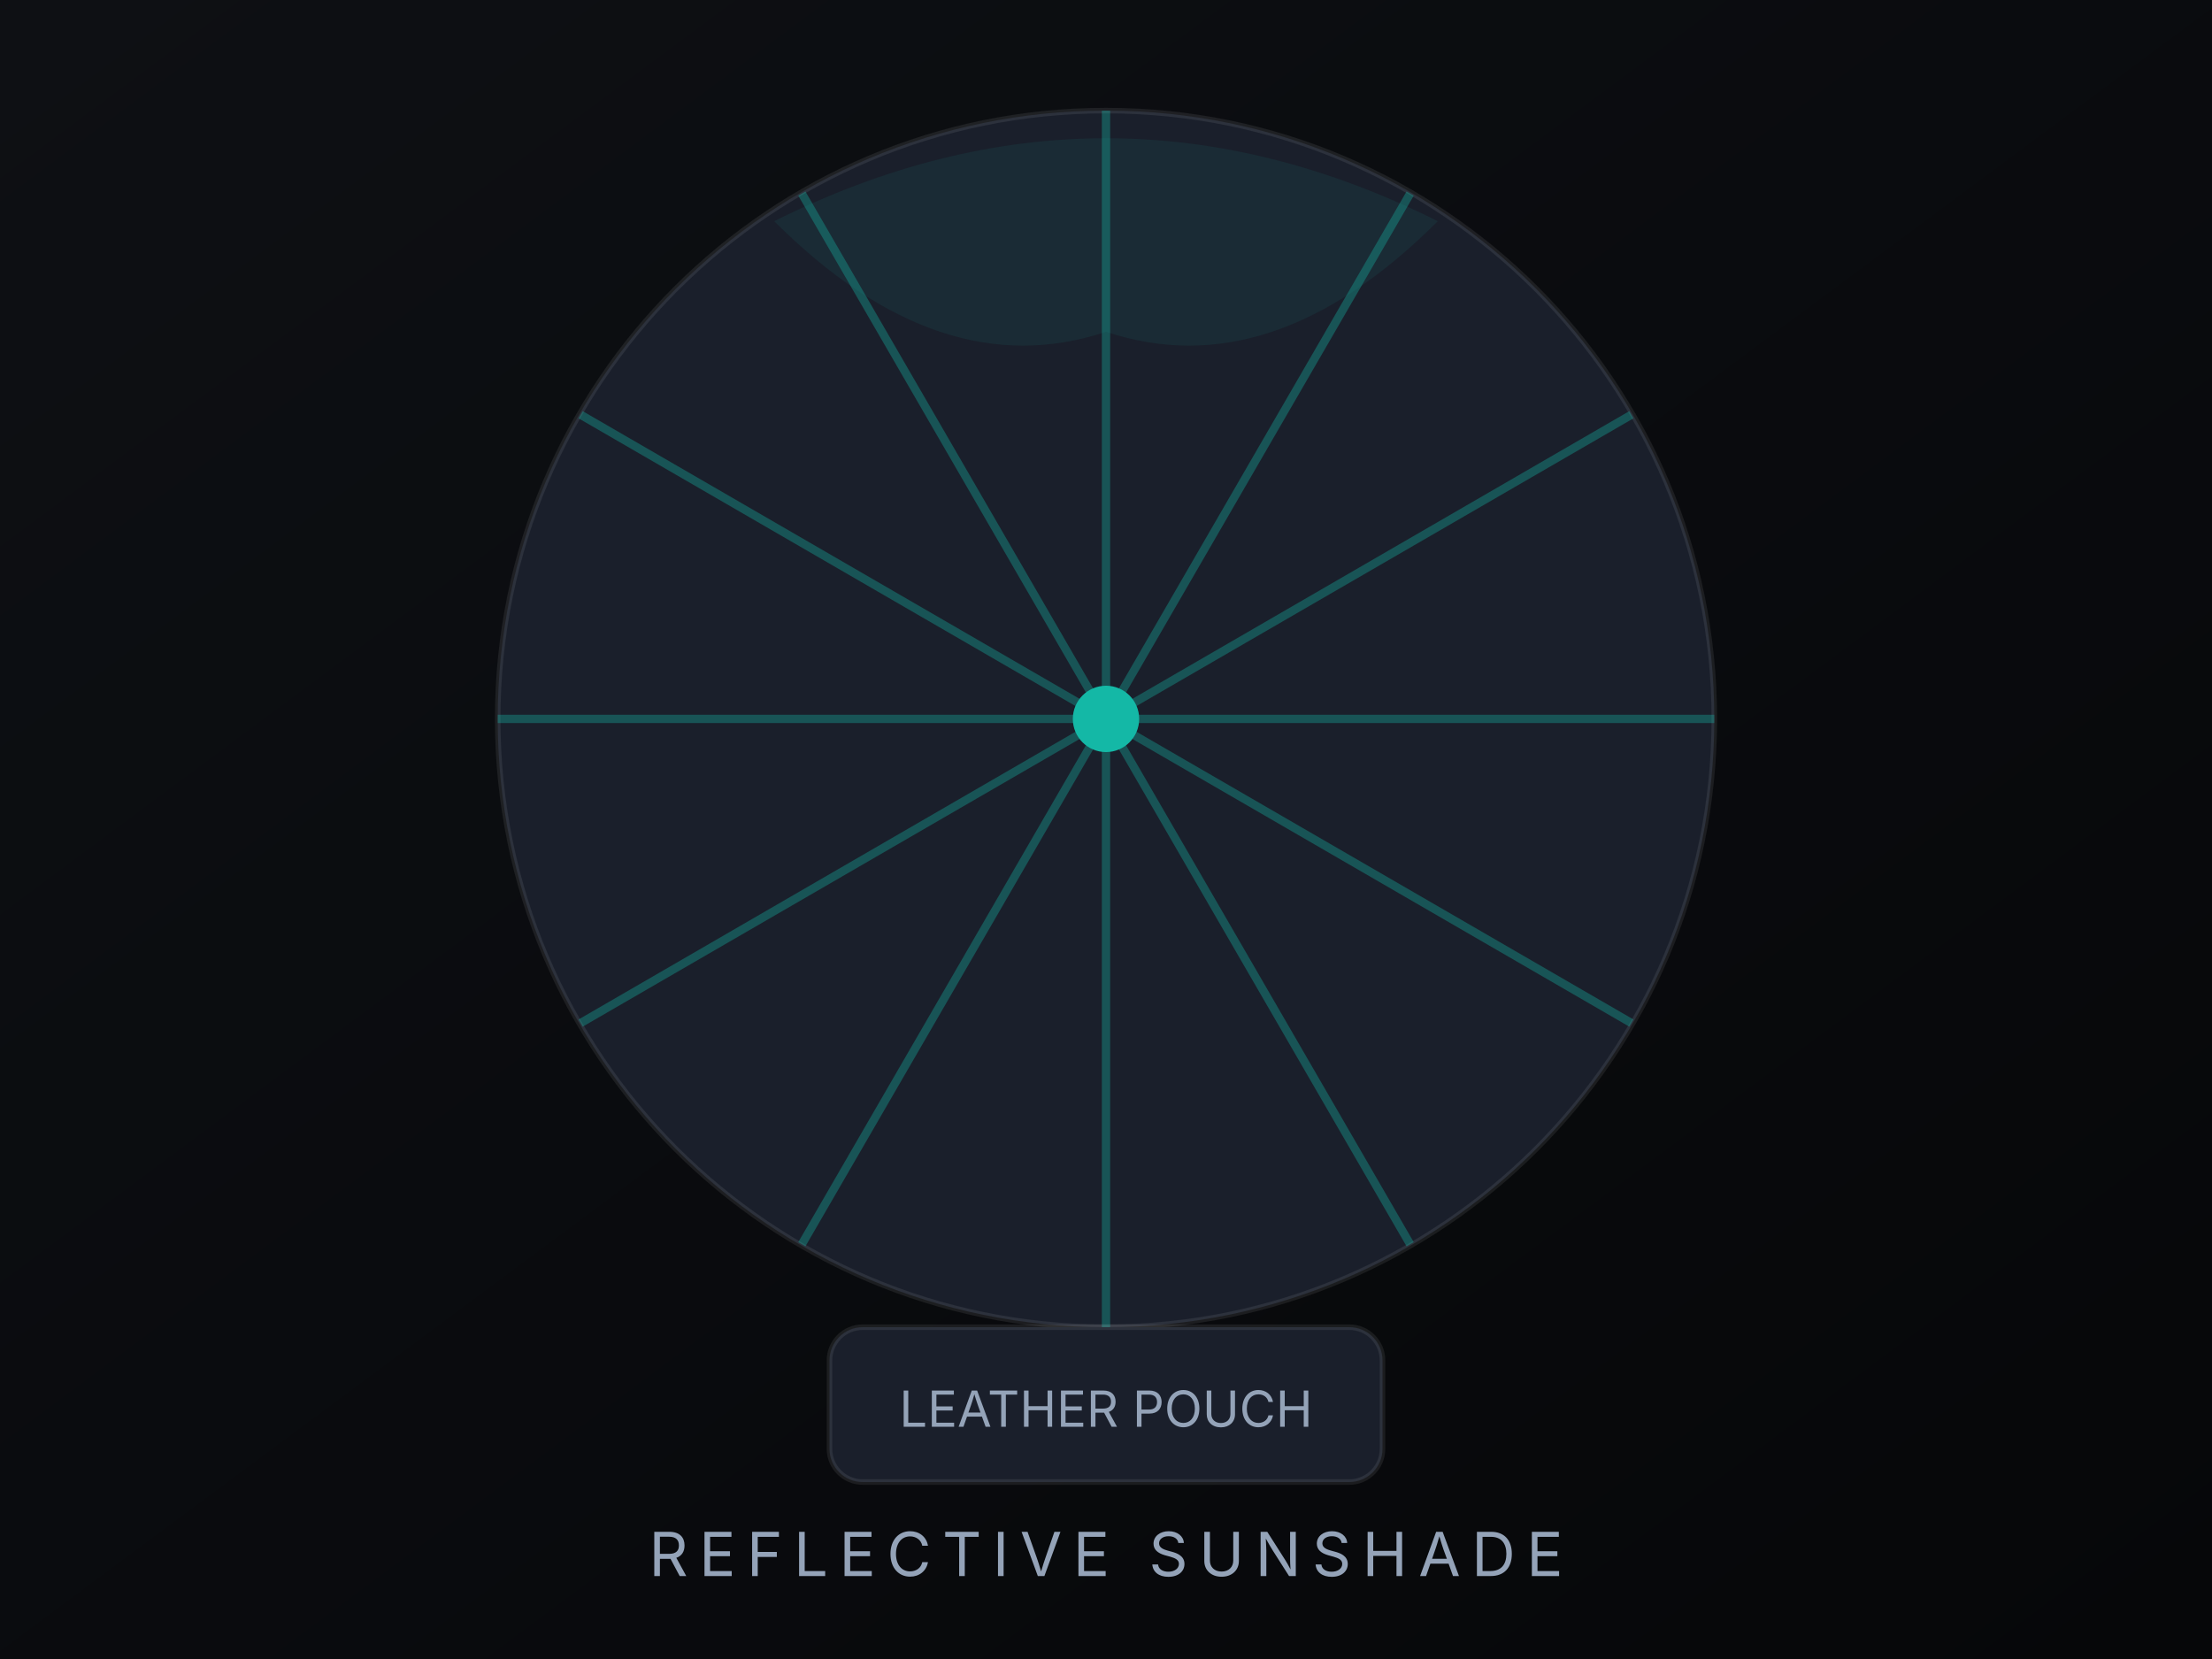
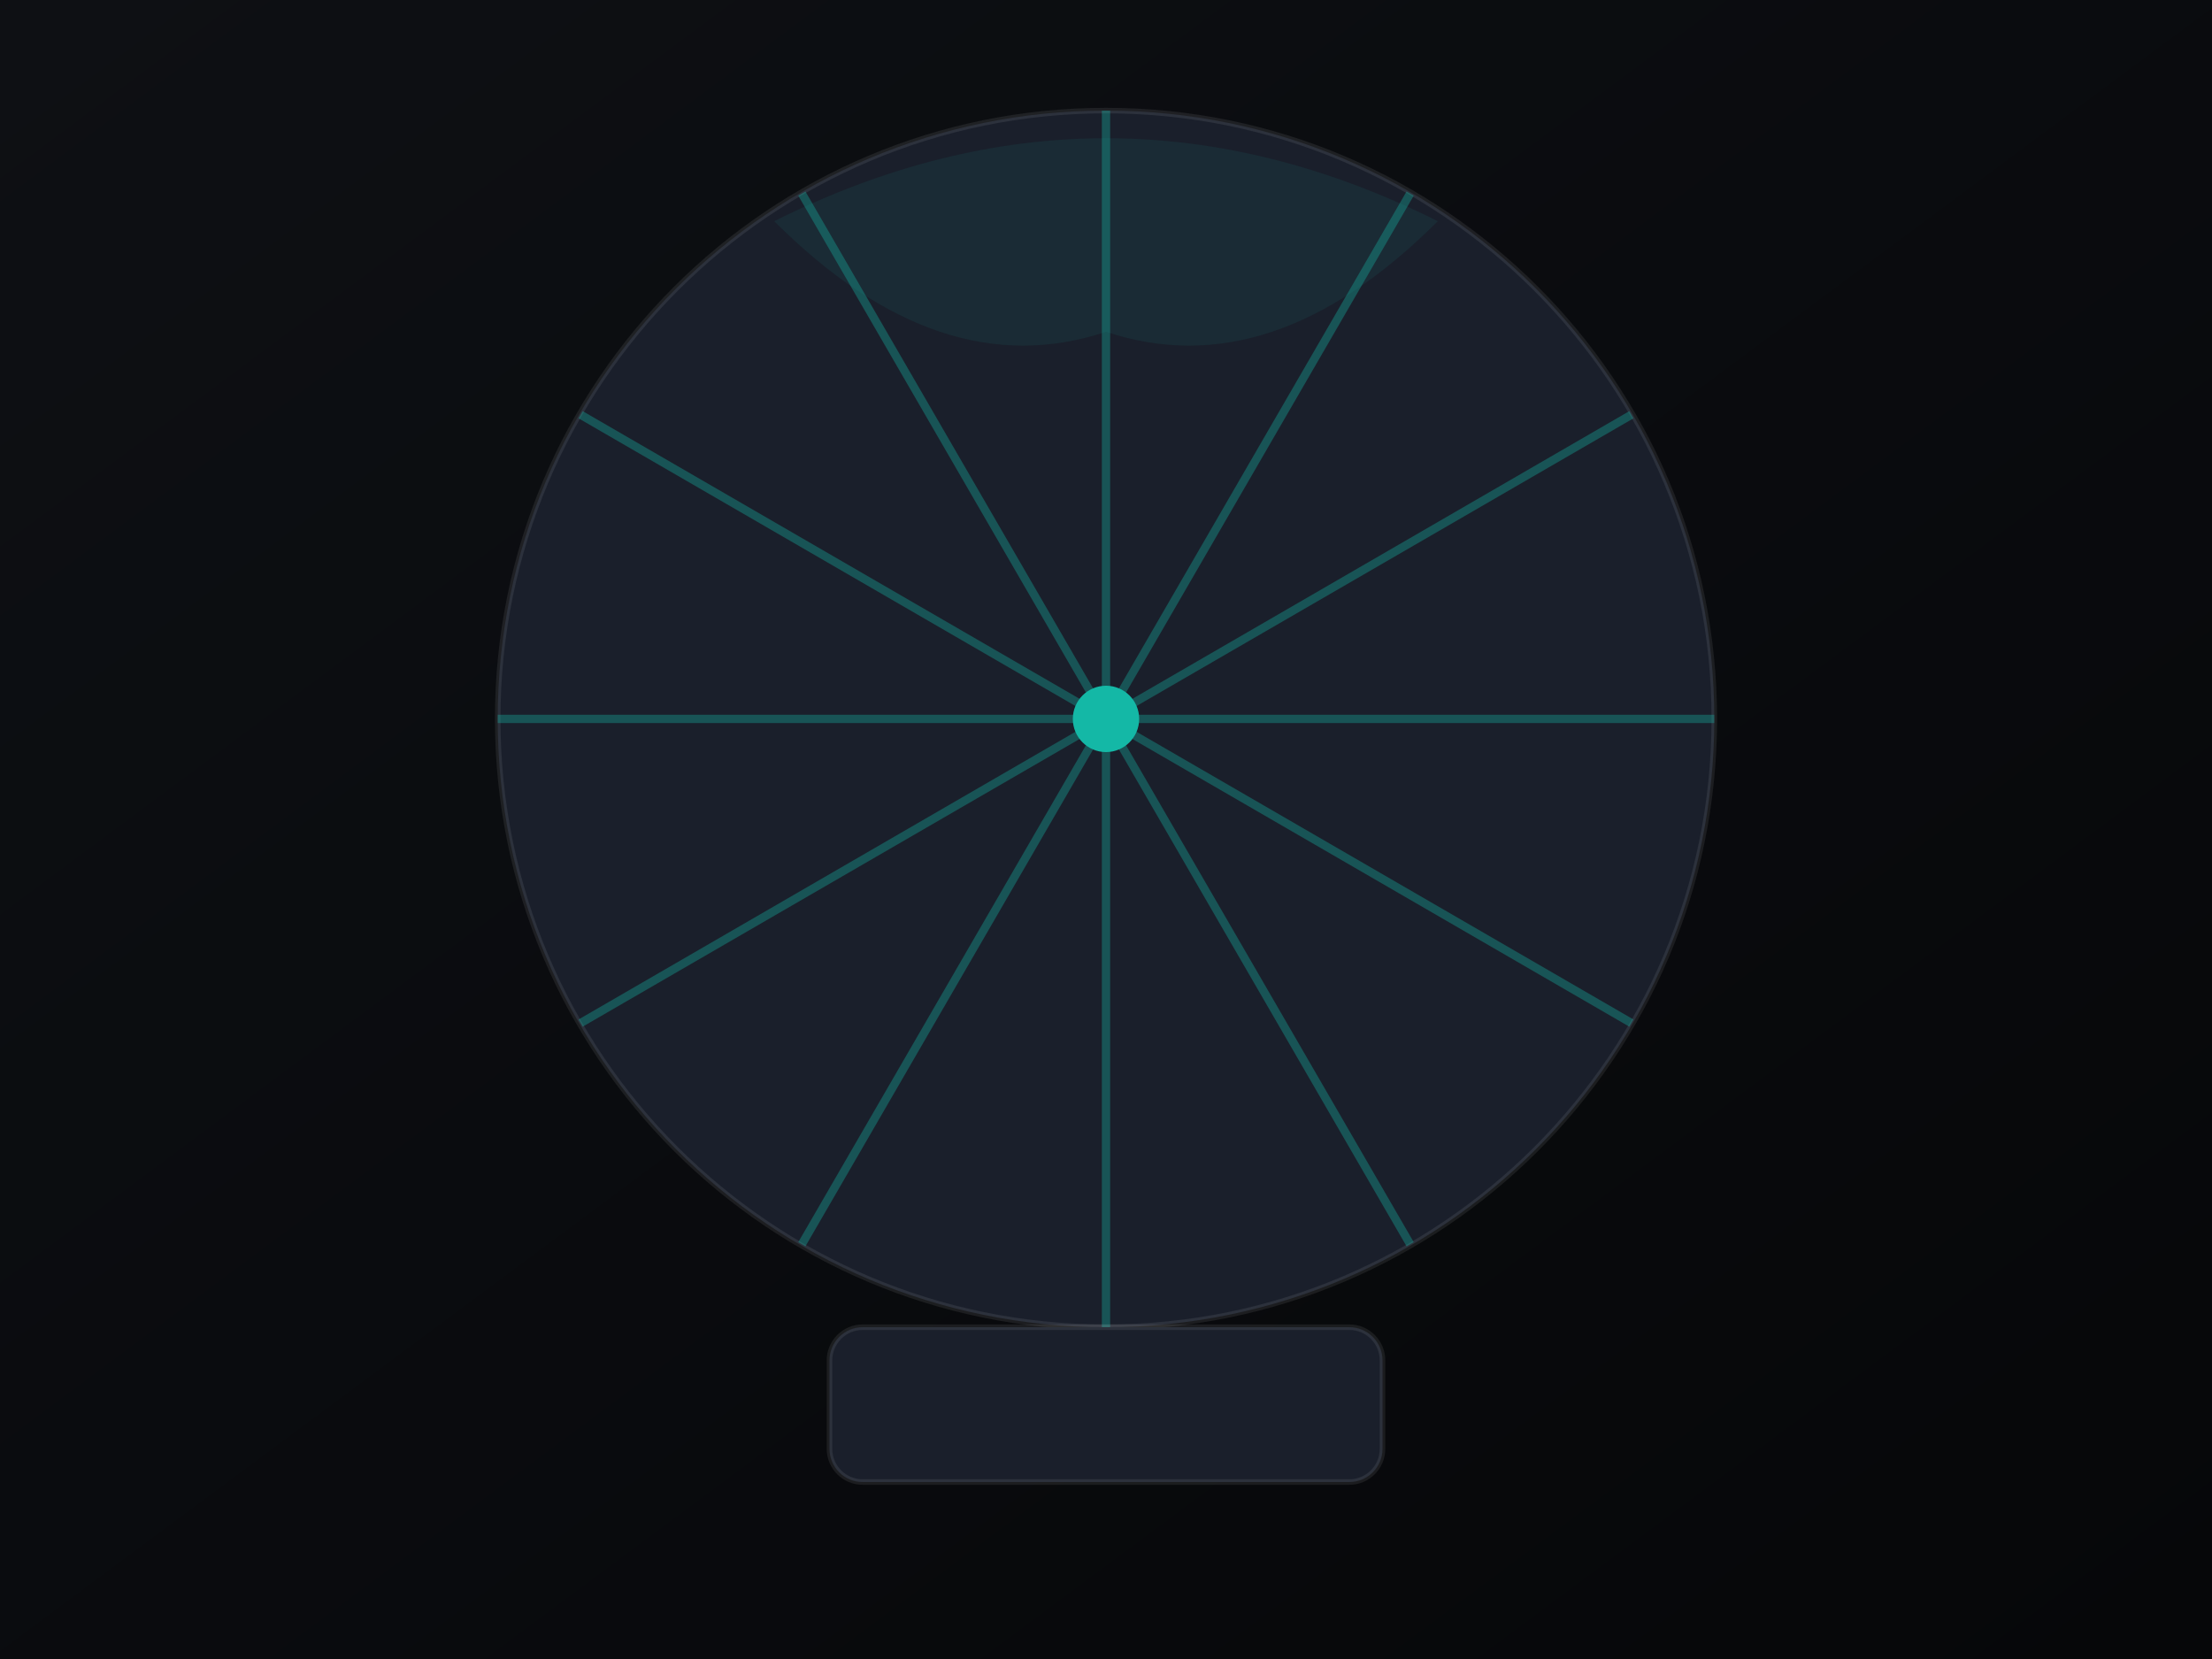
<svg xmlns="http://www.w3.org/2000/svg" viewBox="0 0 400 300" width="400" height="300">
  <defs>
    <linearGradient id="bg" x1="0" y1="0" x2="1" y2="1">
      <stop offset="0%" stop-color="#0E1014" />
      <stop offset="100%" stop-color="#060709" />
    </linearGradient>
  </defs>
  <rect width="400" height="300" fill="url(#bg)" />
  <g transform="translate(200,130)">
    <ellipse cx="0" cy="0" rx="110" ry="110" fill="#1a1f2b" stroke="rgba(255,255,255,0.08)" />
    <g stroke="rgba(20,184,166,0.35)" stroke-width="1.5">
      <line x1="0" y1="0" x2="0" y2="-110" />
      <line x1="0" y1="0" x2="55" y2="-95" />
      <line x1="0" y1="0" x2="95" y2="-55" />
      <line x1="0" y1="0" x2="110" y2="0" />
      <line x1="0" y1="0" x2="95" y2="55" />
      <line x1="0" y1="0" x2="55" y2="95" />
      <line x1="0" y1="0" x2="0" y2="110" />
      <line x1="0" y1="0" x2="-55" y2="95" />
      <line x1="0" y1="0" x2="-95" y2="55" />
      <line x1="0" y1="0" x2="-110" y2="0" />
      <line x1="0" y1="0" x2="-95" y2="-55" />
      <line x1="0" y1="0" x2="-55" y2="-95" />
    </g>
    <path d="M-60 -90 Q0 -120 60 -90 Q30 -60 0 -70 Q-30 -60 -60 -90 Z" fill="#14B8A6" opacity="0.08" />
    <circle cx="0" cy="0" r="6" fill="#14B8A6" />
  </g>
  <rect x="150" y="240" width="100" height="28" rx="6" fill="#1a1f2b" stroke="rgba(255,255,255,0.08)" />
-   <text x="200" y="258" text-anchor="middle" font-family="Inter, system-ui" font-size="9" fill="#94A3B8">LEATHER POUCH</text>
-   <text x="200" y="285" text-anchor="middle" font-family="Inter, system-ui" font-size="11" fill="#94A3B8" letter-spacing="2">REFLECTIVE SUNSHADE</text>
</svg>
